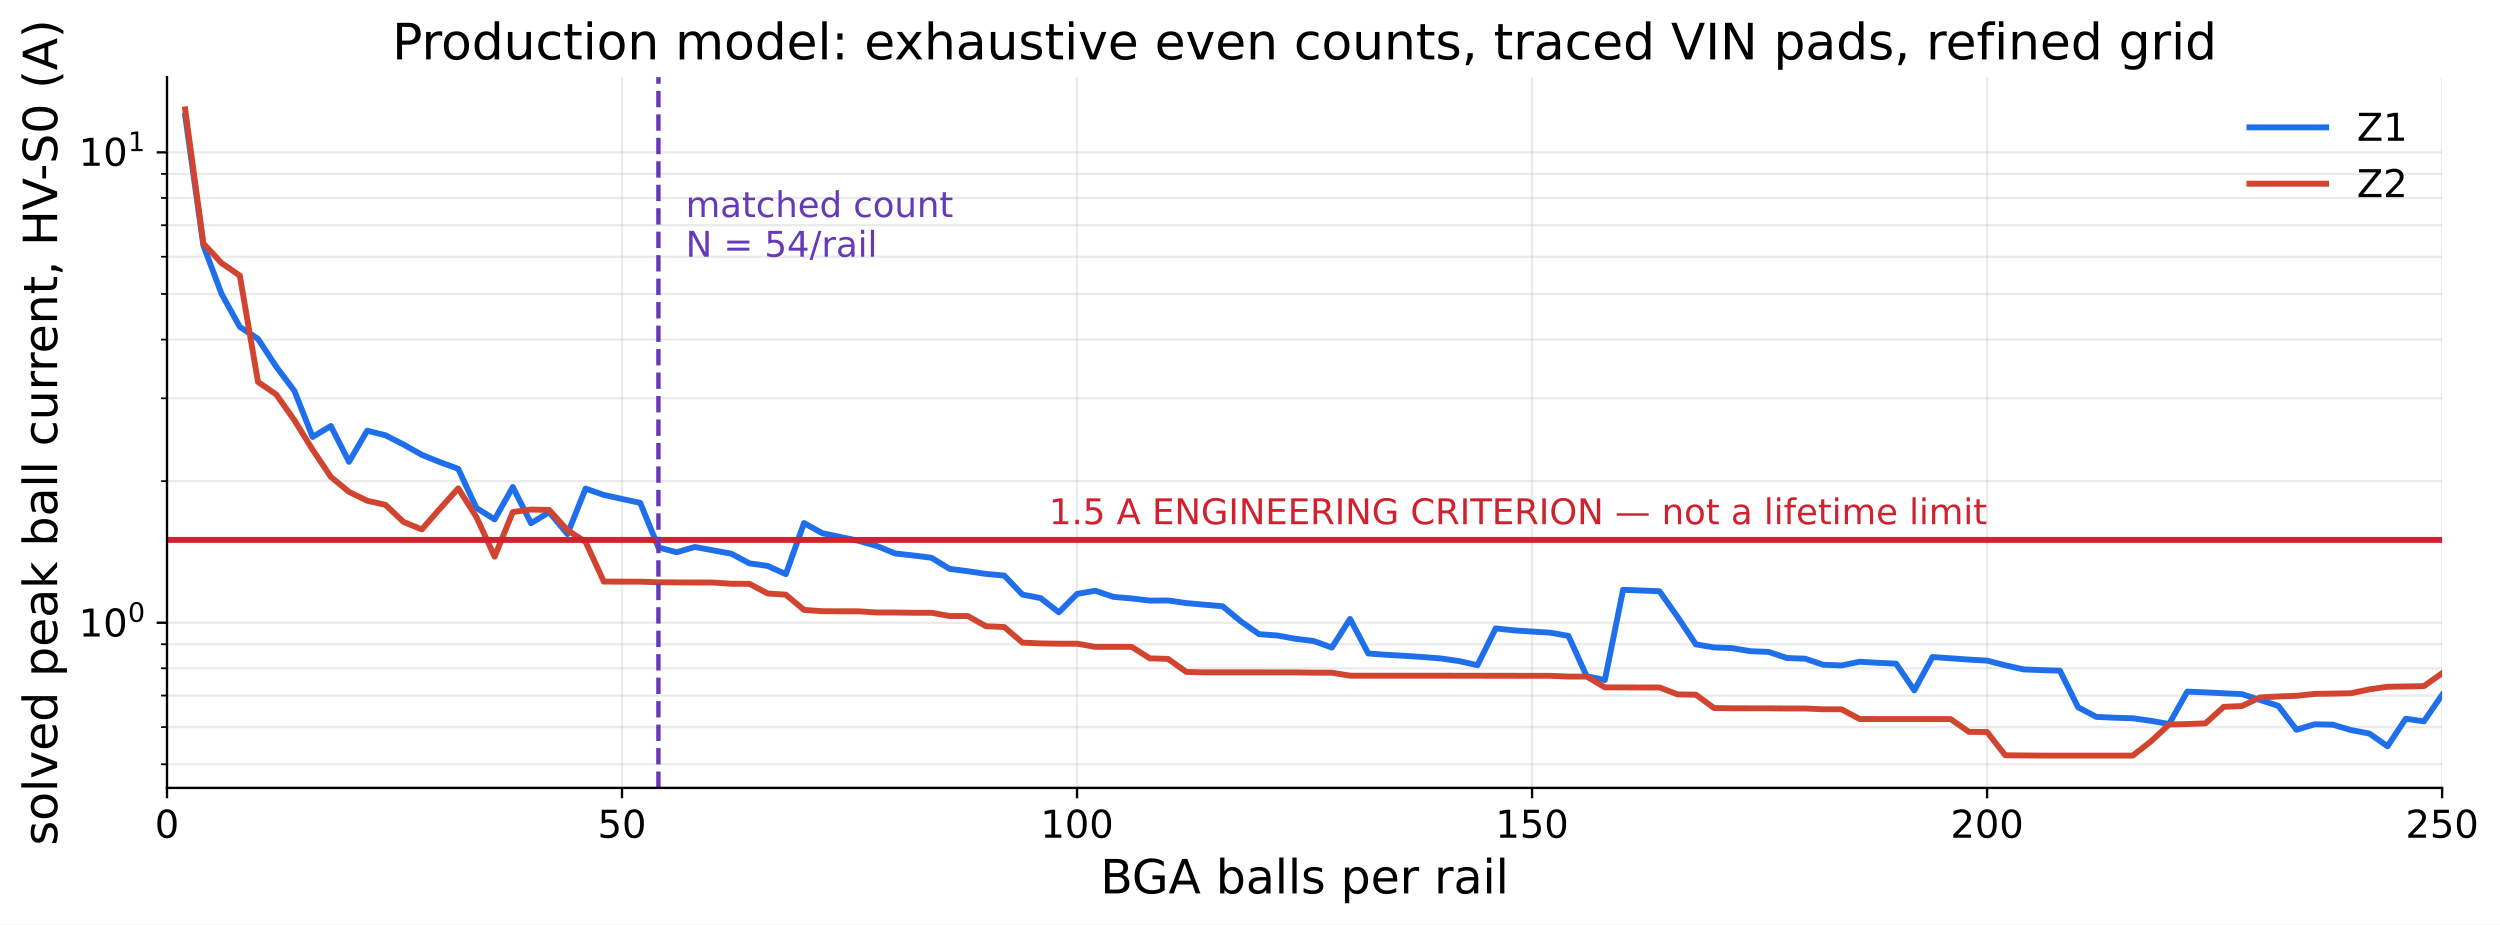
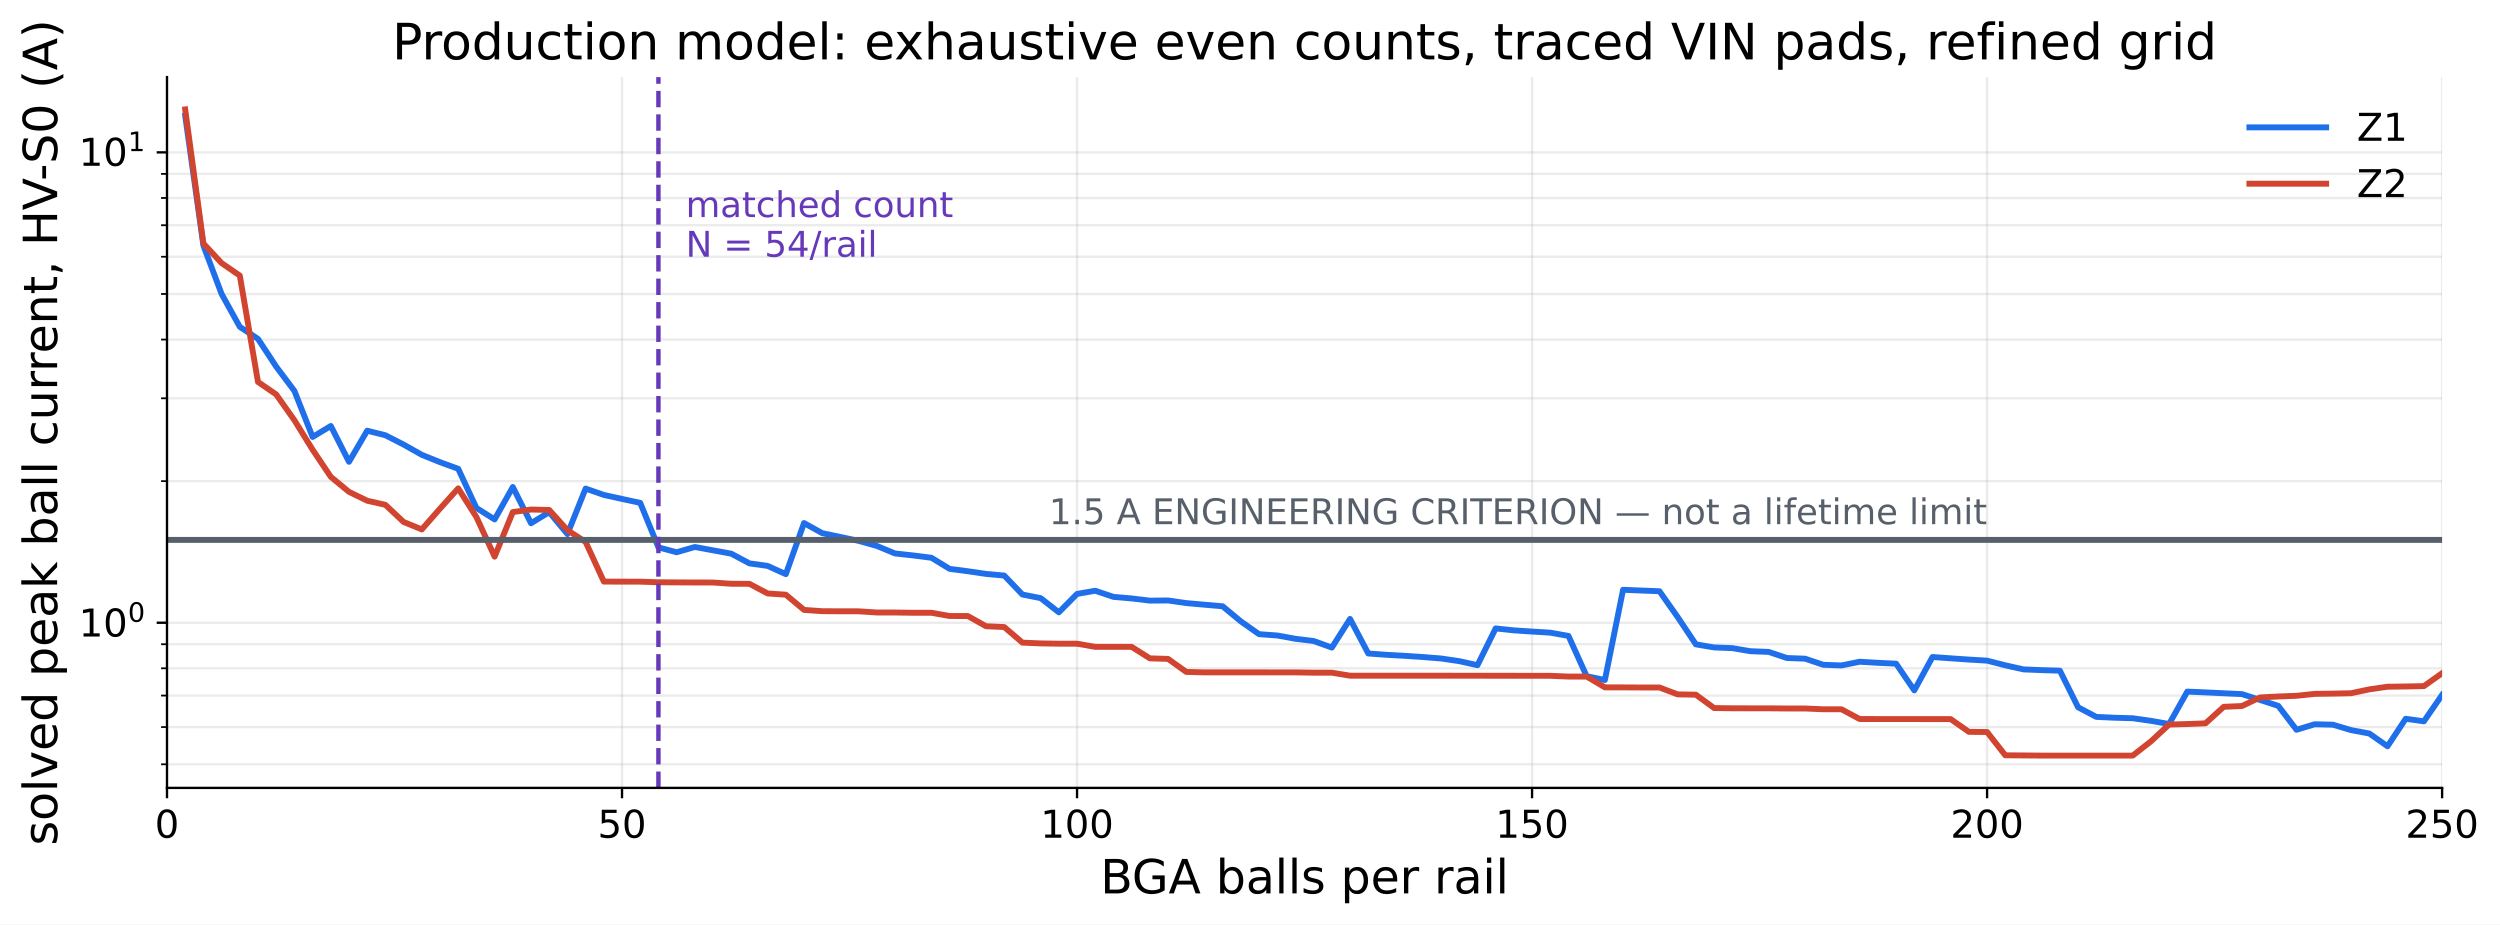
<svg xmlns="http://www.w3.org/2000/svg" xmlns:xlink="http://www.w3.org/1999/xlink" width="846.799pt" height="313.144pt" viewBox="0 0 846.799 313.144" version="1.1">
  <defs>
    <style type="text/css">*{stroke-linejoin: round; stroke-linecap: butt}</style>
  </defs>
  <g id="figure_1">
    <g id="patch_1">
      <path d="M 0 313.144  L 846.799 313.144  L 846.799 0  L 0 0  z " style="fill: #ffffff" />
    </g>
    <g id="axes_1">
      <g id="patch_2">
        <path d="M 56.565 266.877  L 827.192 266.877  L 827.192 26.117  L 56.565 26.117  z " style="fill: #ffffff" />
      </g>
      <g id="matplotlib.axis_1">
        <g id="xtick_1">
          <g id="line2d_1">
-             <path d="M 56.565 266.877  L 56.565 26.117  " clip-path="url(#p5ef9810e18)" style="fill: none; stroke: #b0b0b0; stroke-opacity: 0.25; stroke-width: 0.8; stroke-linecap: square" />
+             <path d="M 56.565 266.877  L 56.565 26.117  " clip-path="url(#p39f91fe8bf)" style="fill: none; stroke: #b0b0b0; stroke-opacity: 0.25; stroke-width: 0.8; stroke-linecap: square" />
          </g>
          <g id="line2d_2">
            <defs>
-               <path id="ma70f8fa47e" d="M 0 0  L 0 3.5  " style="stroke: #000000; stroke-width: 0.8" />
+               <path id="m610e77a114" d="M 0 0  L 0 3.5  " style="stroke: #000000; stroke-width: 0.8" />
            </defs>
            <g>
-               <use xlink:href="#ma70f8fa47e" x="56.565" y="266.877" style="stroke: #000000; stroke-width: 0.8" />
+               <use xlink:href="#m610e77a114" x="56.565" y="266.877" style="stroke: #000000; stroke-width: 0.8" />
            </g>
          </g>
          <g id="text_1">
            <text style="font-size: 13px; font-family: 'DejaVu Sans', 'Bitstream Vera Sans', 'Computer Modern Sans Serif', 'Lucida Grande', 'Verdana', 'Geneva', 'Lucid', 'Arial', 'Helvetica', 'Avant Garde', sans-serif; text-anchor: middle" x="56.565" y="283.755" transform="rotate(-0 56.565 283.7553)">0</text>
          </g>
        </g>
        <g id="xtick_2">
          <g id="line2d_3">
-             <path d="M 210.69 266.877  L 210.69 26.117  " clip-path="url(#p5ef9810e18)" style="fill: none; stroke: #b0b0b0; stroke-opacity: 0.25; stroke-width: 0.8; stroke-linecap: square" />
+             <path d="M 210.69 266.877  L 210.69 26.117  " clip-path="url(#p39f91fe8bf)" style="fill: none; stroke: #b0b0b0; stroke-opacity: 0.25; stroke-width: 0.8; stroke-linecap: square" />
          </g>
          <g id="line2d_4">
            <g>
-               <use xlink:href="#ma70f8fa47e" x="210.69" y="266.877" style="stroke: #000000; stroke-width: 0.8" />
+               <use xlink:href="#m610e77a114" x="210.69" y="266.877" style="stroke: #000000; stroke-width: 0.8" />
            </g>
          </g>
          <g id="text_2">
            <text style="font-size: 13px; font-family: 'DejaVu Sans', 'Bitstream Vera Sans', 'Computer Modern Sans Serif', 'Lucida Grande', 'Verdana', 'Geneva', 'Lucid', 'Arial', 'Helvetica', 'Avant Garde', sans-serif; text-anchor: middle" x="210.69" y="283.755" transform="rotate(-0 210.6903 283.7553)">50</text>
          </g>
        </g>
        <g id="xtick_3">
          <g id="line2d_5">
-             <path d="M 364.816 266.877  L 364.816 26.117  " clip-path="url(#p5ef9810e18)" style="fill: none; stroke: #b0b0b0; stroke-opacity: 0.25; stroke-width: 0.8; stroke-linecap: square" />
+             <path d="M 364.816 266.877  L 364.816 26.117  " clip-path="url(#p39f91fe8bf)" style="fill: none; stroke: #b0b0b0; stroke-opacity: 0.25; stroke-width: 0.8; stroke-linecap: square" />
          </g>
          <g id="line2d_6">
            <g>
-               <use xlink:href="#ma70f8fa47e" x="364.816" y="266.877" style="stroke: #000000; stroke-width: 0.8" />
+               <use xlink:href="#m610e77a114" x="364.816" y="266.877" style="stroke: #000000; stroke-width: 0.8" />
            </g>
          </g>
          <g id="text_3">
            <text style="font-size: 13px; font-family: 'DejaVu Sans', 'Bitstream Vera Sans', 'Computer Modern Sans Serif', 'Lucida Grande', 'Verdana', 'Geneva', 'Lucid', 'Arial', 'Helvetica', 'Avant Garde', sans-serif; text-anchor: middle" x="364.816" y="283.755" transform="rotate(-0 364.8157 283.7553)">100</text>
          </g>
        </g>
        <g id="xtick_4">
          <g id="line2d_7">
-             <path d="M 518.941 266.877  L 518.941 26.117  " clip-path="url(#p5ef9810e18)" style="fill: none; stroke: #b0b0b0; stroke-opacity: 0.25; stroke-width: 0.8; stroke-linecap: square" />
+             <path d="M 518.941 266.877  L 518.941 26.117  " clip-path="url(#p39f91fe8bf)" style="fill: none; stroke: #b0b0b0; stroke-opacity: 0.25; stroke-width: 0.8; stroke-linecap: square" />
          </g>
          <g id="line2d_8">
            <g>
-               <use xlink:href="#ma70f8fa47e" x="518.941" y="266.877" style="stroke: #000000; stroke-width: 0.8" />
+               <use xlink:href="#m610e77a114" x="518.941" y="266.877" style="stroke: #000000; stroke-width: 0.8" />
            </g>
          </g>
          <g id="text_4">
            <text style="font-size: 13px; font-family: 'DejaVu Sans', 'Bitstream Vera Sans', 'Computer Modern Sans Serif', 'Lucida Grande', 'Verdana', 'Geneva', 'Lucid', 'Arial', 'Helvetica', 'Avant Garde', sans-serif; text-anchor: middle" x="518.941" y="283.755" transform="rotate(-0 518.941 283.7553)">150</text>
          </g>
        </g>
        <g id="xtick_5">
          <g id="line2d_9">
-             <path d="M 673.066 266.877  L 673.066 26.117  " clip-path="url(#p5ef9810e18)" style="fill: none; stroke: #b0b0b0; stroke-opacity: 0.25; stroke-width: 0.8; stroke-linecap: square" />
+             <path d="M 673.066 266.877  L 673.066 26.117  " clip-path="url(#p39f91fe8bf)" style="fill: none; stroke: #b0b0b0; stroke-opacity: 0.25; stroke-width: 0.8; stroke-linecap: square" />
          </g>
          <g id="line2d_10">
            <g>
-               <use xlink:href="#ma70f8fa47e" x="673.066" y="266.877" style="stroke: #000000; stroke-width: 0.8" />
+               <use xlink:href="#m610e77a114" x="673.066" y="266.877" style="stroke: #000000; stroke-width: 0.8" />
            </g>
          </g>
          <g id="text_5">
            <text style="font-size: 13px; font-family: 'DejaVu Sans', 'Bitstream Vera Sans', 'Computer Modern Sans Serif', 'Lucida Grande', 'Verdana', 'Geneva', 'Lucid', 'Arial', 'Helvetica', 'Avant Garde', sans-serif; text-anchor: middle" x="673.066" y="283.755" transform="rotate(-0 673.0663 283.7553)">200</text>
          </g>
        </g>
        <g id="xtick_6">
          <g id="line2d_11">
-             <path d="M 827.192 266.877  L 827.192 26.117  " clip-path="url(#p5ef9810e18)" style="fill: none; stroke: #b0b0b0; stroke-opacity: 0.25; stroke-width: 0.8; stroke-linecap: square" />
+             <path d="M 827.192 266.877  L 827.192 26.117  " clip-path="url(#p39f91fe8bf)" style="fill: none; stroke: #b0b0b0; stroke-opacity: 0.25; stroke-width: 0.8; stroke-linecap: square" />
          </g>
          <g id="line2d_12">
            <g>
-               <use xlink:href="#ma70f8fa47e" x="827.192" y="266.877" style="stroke: #000000; stroke-width: 0.8" />
+               <use xlink:href="#m610e77a114" x="827.192" y="266.877" style="stroke: #000000; stroke-width: 0.8" />
            </g>
          </g>
          <g id="text_6">
            <text style="font-size: 13px; font-family: 'DejaVu Sans', 'Bitstream Vera Sans', 'Computer Modern Sans Serif', 'Lucida Grande', 'Verdana', 'Geneva', 'Lucid', 'Arial', 'Helvetica', 'Avant Garde', sans-serif; text-anchor: middle" x="827.192" y="283.755" transform="rotate(-0 827.1917 283.7553)">250</text>
          </g>
        </g>
        <g id="text_7">
          <text style="font-size: 16px; font-family: 'DejaVu Sans', 'Bitstream Vera Sans', 'Computer Modern Sans Serif', 'Lucida Grande', 'Verdana', 'Geneva', 'Lucid', 'Arial', 'Helvetica', 'Avant Garde', sans-serif; text-anchor: middle" x="441.878" y="302.616" transform="rotate(-0 441.8783 302.6164)">BGA balls per rail</text>
        </g>
      </g>
      <g id="matplotlib.axis_2">
        <g id="ytick_1">
          <g id="line2d_13">
-             <path d="M 56.565 210.93  L 827.192 210.93  " clip-path="url(#p5ef9810e18)" style="fill: none; stroke: #b0b0b0; stroke-opacity: 0.25; stroke-width: 0.8; stroke-linecap: square" />
+             <path d="M 56.565 210.93  L 827.192 210.93  " clip-path="url(#p39f91fe8bf)" style="fill: none; stroke: #b0b0b0; stroke-opacity: 0.25; stroke-width: 0.8; stroke-linecap: square" />
          </g>
          <g id="line2d_14">
            <defs>
-               <path id="m2956df9af9" d="M 0 0  L -3.5 0  " style="stroke: #000000; stroke-width: 0.8" />
+               <path id="m58fcfdad84" d="M 0 0  L -3.5 0  " style="stroke: #000000; stroke-width: 0.8" />
            </defs>
            <g>
-               <use xlink:href="#m2956df9af9" x="56.565" y="210.93" style="stroke: #000000; stroke-width: 0.8" />
+               <use xlink:href="#m58fcfdad84" x="56.565" y="210.93" style="stroke: #000000; stroke-width: 0.8" />
            </g>
          </g>
          <g id="text_8">
            <g transform="translate(26.685 215.8694)">
              <text>
                <tspan x="0" y="-0.264" style="font-size: 13px; font-family: 'DejaVu Sans'">1</tspan>
                <tspan x="8.271" y="-0.264" style="font-size: 13px; font-family: 'DejaVu Sans'">0</tspan>
                <tspan x="16.666" y="-5.241" style="font-size: 9.1px; font-family: 'DejaVu Sans'">0</tspan>
              </text>
            </g>
          </g>
        </g>
        <g id="ytick_2">
          <g id="line2d_15">
-             <path d="M 56.565 51.614  L 827.192 51.614  " clip-path="url(#p5ef9810e18)" style="fill: none; stroke: #b0b0b0; stroke-opacity: 0.25; stroke-width: 0.8; stroke-linecap: square" />
+             <path d="M 56.565 51.614  L 827.192 51.614  " clip-path="url(#p39f91fe8bf)" style="fill: none; stroke: #b0b0b0; stroke-opacity: 0.25; stroke-width: 0.8; stroke-linecap: square" />
          </g>
          <g id="line2d_16">
            <g>
-               <use xlink:href="#m2956df9af9" x="56.565" y="51.614" style="stroke: #000000; stroke-width: 0.8" />
+               <use xlink:href="#m58fcfdad84" x="56.565" y="51.614" style="stroke: #000000; stroke-width: 0.8" />
            </g>
          </g>
          <g id="text_9">
            <g transform="translate(26.685 56.55304)">
              <text>
                <tspan x="0" y="-0.384" style="font-size: 13px; font-family: 'DejaVu Sans'">1</tspan>
                <tspan x="8.271" y="-0.384" style="font-size: 13px; font-family: 'DejaVu Sans'">0</tspan>
                <tspan x="16.666" y="-5.361" style="font-size: 9.1px; font-family: 'DejaVu Sans'">1</tspan>
              </text>
            </g>
          </g>
        </g>
        <g id="ytick_3">
          <g id="line2d_17">
-             <path d="M 56.565 258.889  L 827.192 258.889  " clip-path="url(#p5ef9810e18)" style="fill: none; stroke: #b0b0b0; stroke-opacity: 0.25; stroke-width: 0.8; stroke-linecap: square" />
+             <path d="M 56.565 258.889  L 827.192 258.889  " clip-path="url(#p39f91fe8bf)" style="fill: none; stroke: #b0b0b0; stroke-opacity: 0.25; stroke-width: 0.8; stroke-linecap: square" />
          </g>
          <g id="line2d_18">
            <defs>
-               <path id="md27490946c" d="M 0 0  L -2 0  " style="stroke: #000000; stroke-width: 0.6" />
+               <path id="mca0c9c51e3" d="M 0 0  L -2 0  " style="stroke: #000000; stroke-width: 0.6" />
            </defs>
            <g>
-               <use xlink:href="#md27490946c" x="56.565" y="258.889" style="stroke: #000000; stroke-width: 0.6" />
+               <use xlink:href="#mca0c9c51e3" x="56.565" y="258.889" style="stroke: #000000; stroke-width: 0.6" />
            </g>
          </g>
        </g>
        <g id="ytick_4">
          <g id="line2d_19">
-             <path d="M 56.565 246.275  L 827.192 246.275  " clip-path="url(#p5ef9810e18)" style="fill: none; stroke: #b0b0b0; stroke-opacity: 0.25; stroke-width: 0.8; stroke-linecap: square" />
+             <path d="M 56.565 246.275  L 827.192 246.275  " clip-path="url(#p39f91fe8bf)" style="fill: none; stroke: #b0b0b0; stroke-opacity: 0.25; stroke-width: 0.8; stroke-linecap: square" />
          </g>
          <g id="line2d_20">
            <g>
-               <use xlink:href="#md27490946c" x="56.565" y="246.275" style="stroke: #000000; stroke-width: 0.6" />
+               <use xlink:href="#mca0c9c51e3" x="56.565" y="246.275" style="stroke: #000000; stroke-width: 0.6" />
            </g>
          </g>
        </g>
        <g id="ytick_5">
          <g id="line2d_21">
-             <path d="M 56.565 235.609  L 827.192 235.609  " clip-path="url(#p5ef9810e18)" style="fill: none; stroke: #b0b0b0; stroke-opacity: 0.25; stroke-width: 0.8; stroke-linecap: square" />
+             <path d="M 56.565 235.609  L 827.192 235.609  " clip-path="url(#p39f91fe8bf)" style="fill: none; stroke: #b0b0b0; stroke-opacity: 0.25; stroke-width: 0.8; stroke-linecap: square" />
          </g>
          <g id="line2d_22">
            <g>
-               <use xlink:href="#md27490946c" x="56.565" y="235.609" style="stroke: #000000; stroke-width: 0.6" />
+               <use xlink:href="#mca0c9c51e3" x="56.565" y="235.609" style="stroke: #000000; stroke-width: 0.6" />
            </g>
          </g>
        </g>
        <g id="ytick_6">
          <g id="line2d_23">
-             <path d="M 56.565 226.37  L 827.192 226.37  " clip-path="url(#p5ef9810e18)" style="fill: none; stroke: #b0b0b0; stroke-opacity: 0.25; stroke-width: 0.8; stroke-linecap: square" />
+             <path d="M 56.565 226.37  L 827.192 226.37  " clip-path="url(#p39f91fe8bf)" style="fill: none; stroke: #b0b0b0; stroke-opacity: 0.25; stroke-width: 0.8; stroke-linecap: square" />
          </g>
          <g id="line2d_24">
            <g>
-               <use xlink:href="#md27490946c" x="56.565" y="226.37" style="stroke: #000000; stroke-width: 0.6" />
+               <use xlink:href="#mca0c9c51e3" x="56.565" y="226.37" style="stroke: #000000; stroke-width: 0.6" />
            </g>
          </g>
        </g>
        <g id="ytick_7">
          <g id="line2d_25">
-             <path d="M 56.565 218.22  L 827.192 218.22  " clip-path="url(#p5ef9810e18)" style="fill: none; stroke: #b0b0b0; stroke-opacity: 0.25; stroke-width: 0.8; stroke-linecap: square" />
+             <path d="M 56.565 218.22  L 827.192 218.22  " clip-path="url(#p39f91fe8bf)" style="fill: none; stroke: #b0b0b0; stroke-opacity: 0.25; stroke-width: 0.8; stroke-linecap: square" />
          </g>
          <g id="line2d_26">
            <g>
-               <use xlink:href="#md27490946c" x="56.565" y="218.22" style="stroke: #000000; stroke-width: 0.6" />
+               <use xlink:href="#mca0c9c51e3" x="56.565" y="218.22" style="stroke: #000000; stroke-width: 0.6" />
            </g>
          </g>
        </g>
        <g id="ytick_8">
          <g id="line2d_27">
-             <path d="M 56.565 162.971  L 827.192 162.971  " clip-path="url(#p5ef9810e18)" style="fill: none; stroke: #b0b0b0; stroke-opacity: 0.25; stroke-width: 0.8; stroke-linecap: square" />
+             <path d="M 56.565 162.971  L 827.192 162.971  " clip-path="url(#p39f91fe8bf)" style="fill: none; stroke: #b0b0b0; stroke-opacity: 0.25; stroke-width: 0.8; stroke-linecap: square" />
          </g>
          <g id="line2d_28">
            <g>
-               <use xlink:href="#md27490946c" x="56.565" y="162.971" style="stroke: #000000; stroke-width: 0.6" />
+               <use xlink:href="#mca0c9c51e3" x="56.565" y="162.971" style="stroke: #000000; stroke-width: 0.6" />
            </g>
          </g>
        </g>
        <g id="ytick_9">
          <g id="line2d_29">
-             <path d="M 56.565 134.917  L 827.192 134.917  " clip-path="url(#p5ef9810e18)" style="fill: none; stroke: #b0b0b0; stroke-opacity: 0.25; stroke-width: 0.8; stroke-linecap: square" />
+             <path d="M 56.565 134.917  L 827.192 134.917  " clip-path="url(#p39f91fe8bf)" style="fill: none; stroke: #b0b0b0; stroke-opacity: 0.25; stroke-width: 0.8; stroke-linecap: square" />
          </g>
          <g id="line2d_30">
            <g>
-               <use xlink:href="#md27490946c" x="56.565" y="134.917" style="stroke: #000000; stroke-width: 0.6" />
+               <use xlink:href="#mca0c9c51e3" x="56.565" y="134.917" style="stroke: #000000; stroke-width: 0.6" />
            </g>
          </g>
        </g>
        <g id="ytick_10">
          <g id="line2d_31">
-             <path d="M 56.565 115.012  L 827.192 115.012  " clip-path="url(#p5ef9810e18)" style="fill: none; stroke: #b0b0b0; stroke-opacity: 0.25; stroke-width: 0.8; stroke-linecap: square" />
+             <path d="M 56.565 115.012  L 827.192 115.012  " clip-path="url(#p39f91fe8bf)" style="fill: none; stroke: #b0b0b0; stroke-opacity: 0.25; stroke-width: 0.8; stroke-linecap: square" />
          </g>
          <g id="line2d_32">
            <g>
-               <use xlink:href="#md27490946c" x="56.565" y="115.012" style="stroke: #000000; stroke-width: 0.6" />
+               <use xlink:href="#mca0c9c51e3" x="56.565" y="115.012" style="stroke: #000000; stroke-width: 0.6" />
            </g>
          </g>
        </g>
        <g id="ytick_11">
          <g id="line2d_33">
-             <path d="M 56.565 99.573  L 827.192 99.573  " clip-path="url(#p5ef9810e18)" style="fill: none; stroke: #b0b0b0; stroke-opacity: 0.25; stroke-width: 0.8; stroke-linecap: square" />
+             <path d="M 56.565 99.573  L 827.192 99.573  " clip-path="url(#p39f91fe8bf)" style="fill: none; stroke: #b0b0b0; stroke-opacity: 0.25; stroke-width: 0.8; stroke-linecap: square" />
          </g>
          <g id="line2d_34">
            <g>
-               <use xlink:href="#md27490946c" x="56.565" y="99.573" style="stroke: #000000; stroke-width: 0.6" />
+               <use xlink:href="#mca0c9c51e3" x="56.565" y="99.573" style="stroke: #000000; stroke-width: 0.6" />
            </g>
          </g>
        </g>
        <g id="ytick_12">
          <g id="line2d_35">
-             <path d="M 56.565 86.958  L 827.192 86.958  " clip-path="url(#p5ef9810e18)" style="fill: none; stroke: #b0b0b0; stroke-opacity: 0.25; stroke-width: 0.8; stroke-linecap: square" />
+             <path d="M 56.565 86.958  L 827.192 86.958  " clip-path="url(#p39f91fe8bf)" style="fill: none; stroke: #b0b0b0; stroke-opacity: 0.25; stroke-width: 0.8; stroke-linecap: square" />
          </g>
          <g id="line2d_36">
            <g>
-               <use xlink:href="#md27490946c" x="56.565" y="86.958" style="stroke: #000000; stroke-width: 0.6" />
+               <use xlink:href="#mca0c9c51e3" x="56.565" y="86.958" style="stroke: #000000; stroke-width: 0.6" />
            </g>
          </g>
        </g>
        <g id="ytick_13">
          <g id="line2d_37">
-             <path d="M 56.565 76.292  L 827.192 76.292  " clip-path="url(#p5ef9810e18)" style="fill: none; stroke: #b0b0b0; stroke-opacity: 0.25; stroke-width: 0.8; stroke-linecap: square" />
+             <path d="M 56.565 76.292  L 827.192 76.292  " clip-path="url(#p39f91fe8bf)" style="fill: none; stroke: #b0b0b0; stroke-opacity: 0.25; stroke-width: 0.8; stroke-linecap: square" />
          </g>
          <g id="line2d_38">
            <g>
-               <use xlink:href="#md27490946c" x="56.565" y="76.292" style="stroke: #000000; stroke-width: 0.6" />
+               <use xlink:href="#mca0c9c51e3" x="56.565" y="76.292" style="stroke: #000000; stroke-width: 0.6" />
            </g>
          </g>
        </g>
        <g id="ytick_14">
          <g id="line2d_39">
-             <path d="M 56.565 67.053  L 827.192 67.053  " clip-path="url(#p5ef9810e18)" style="fill: none; stroke: #b0b0b0; stroke-opacity: 0.25; stroke-width: 0.8; stroke-linecap: square" />
+             <path d="M 56.565 67.053  L 827.192 67.053  " clip-path="url(#p39f91fe8bf)" style="fill: none; stroke: #b0b0b0; stroke-opacity: 0.25; stroke-width: 0.8; stroke-linecap: square" />
          </g>
          <g id="line2d_40">
            <g>
-               <use xlink:href="#md27490946c" x="56.565" y="67.053" style="stroke: #000000; stroke-width: 0.6" />
+               <use xlink:href="#mca0c9c51e3" x="56.565" y="67.053" style="stroke: #000000; stroke-width: 0.6" />
            </g>
          </g>
        </g>
        <g id="ytick_15">
          <g id="line2d_41">
-             <path d="M 56.565 58.904  L 827.192 58.904  " clip-path="url(#p5ef9810e18)" style="fill: none; stroke: #b0b0b0; stroke-opacity: 0.25; stroke-width: 0.8; stroke-linecap: square" />
+             <path d="M 56.565 58.904  L 827.192 58.904  " clip-path="url(#p39f91fe8bf)" style="fill: none; stroke: #b0b0b0; stroke-opacity: 0.25; stroke-width: 0.8; stroke-linecap: square" />
          </g>
          <g id="line2d_42">
            <g>
-               <use xlink:href="#md27490946c" x="56.565" y="58.904" style="stroke: #000000; stroke-width: 0.6" />
+               <use xlink:href="#mca0c9c51e3" x="56.565" y="58.904" style="stroke: #000000; stroke-width: 0.6" />
            </g>
          </g>
        </g>
        <g id="text_10">
          <text style="font-size: 16px; font-family: 'DejaVu Sans', 'Bitstream Vera Sans', 'Computer Modern Sans Serif', 'Lucida Grande', 'Verdana', 'Geneva', 'Lucid', 'Arial', 'Helvetica', 'Avant Garde', sans-serif; text-anchor: middle" x="19.358" y="146.497" transform="rotate(-90 19.3575 146.4973)">solved peak ball current, HV-S0 (A)</text>
        </g>
      </g>
      <g id="line2d_43">
-         <path d="M 62.73 39.227  L 68.895 83.174  L 75.06 99.574  L 81.225 110.718  L 87.39 114.795  L 93.555 124.188  L 99.72 132.409  L 105.885 148.007  L 112.05 144.286  L 118.215 156.425  L 124.38 145.882  L 130.545 147.432  L 136.71 150.587  L 142.875 154.061  L 149.04 156.546  L 155.205 158.793  L 161.37 172.055  L 167.535 175.935  L 173.7 164.961  L 179.865 177.237  L 186.03 173.481  L 192.195 180.897  L 198.36 165.492  L 204.525 167.643  L 210.69 169.002  L 216.855 170.335  L 223.02 185.405  L 229.185 187.06  L 235.35 185.272  L 241.515 186.407  L 247.68 187.535  L 253.845 190.826  L 260.01 191.688  L 266.175 194.476  L 272.34 177.167  L 278.505 180.594  L 284.67 181.876  L 290.836 183.201  L 297.001 184.919  L 303.166 187.466  L 309.331 188.142  L 315.496 188.93  L 321.661 192.686  L 327.826 193.487  L 333.991 194.396  L 340.156 194.953  L 346.321 201.385  L 352.486 202.592  L 358.651 207.405  L 364.816 201.173  L 370.981 200.094  L 377.146 202.174  L 383.311 202.706  L 389.476 203.444  L 395.641 203.389  L 401.806 204.278  L 407.971 204.823  L 414.136 205.358  L 420.301 210.474  L 426.466 214.805  L 432.631 215.253  L 438.796 216.372  L 444.961 217.12  L 451.126 219.346  L 457.291 209.649  L 463.456 221.348  L 469.621 221.797  L 475.786 222.139  L 481.951 222.547  L 488.116 223.04  L 494.281 223.944  L 500.446 225.316  L 506.611 212.854  L 512.776 213.517  L 518.941 213.921  L 525.106 214.295  L 531.271 215.396  L 537.436 229.055  L 543.601 230.329  L 549.766 199.77  L 555.931 200.026  L 562.096 200.265  L 568.261 209.012  L 574.426 218.255  L 580.591 219.297  L 586.756 219.535  L 592.921 220.578  L 599.086 220.812  L 605.251 222.88  L 611.416 223.105  L 617.581 225.178  L 623.746 225.396  L 629.911 224.142  L 636.076 224.506  L 642.241 224.797  L 648.406 233.84  L 654.571 222.54  L 660.736 222.984  L 666.901 223.413  L 673.066 223.77  L 679.231 225.346  L 685.396 226.739  L 691.561 226.985  L 697.726 227.172  L 703.891 239.572  L 710.056 242.823  L 716.221 243.108  L 722.386 243.285  L 728.551 244.158  L 734.716 245.232  L 740.881 234.257  L 747.046 234.528  L 753.211 234.819  L 759.377 235.108  L 765.542 237.091  L 771.707 239.099  L 777.872 247.186  L 784.037 245.32  L 790.202 245.465  L 796.367 247.308  L 802.532 248.455  L 808.697 252.776  L 814.862 243.463  L 821.027 244.325  L 827.192 235.372  " clip-path="url(#p5ef9810e18)" style="fill: none; stroke: #1f6feb; stroke-width: 2; stroke-linecap: square" />
+         <path d="M 62.73 39.227  L 68.895 83.174  L 75.06 99.574  L 81.225 110.718  L 87.39 114.795  L 93.555 124.188  L 99.72 132.409  L 105.885 148.007  L 112.05 144.286  L 118.215 156.425  L 124.38 145.882  L 130.545 147.432  L 136.71 150.587  L 142.875 154.061  L 149.04 156.546  L 155.205 158.793  L 161.37 172.055  L 167.535 175.935  L 173.7 164.961  L 179.865 177.237  L 186.03 173.481  L 192.195 180.897  L 198.36 165.492  L 204.525 167.643  L 210.69 169.002  L 216.855 170.335  L 223.02 185.405  L 229.185 187.06  L 235.35 185.272  L 241.515 186.407  L 247.68 187.535  L 253.845 190.826  L 260.01 191.688  L 266.175 194.476  L 272.34 177.167  L 278.505 180.594  L 284.67 181.876  L 290.836 183.201  L 297.001 184.919  L 303.166 187.466  L 309.331 188.142  L 315.496 188.93  L 321.661 192.686  L 327.826 193.487  L 333.991 194.396  L 340.156 194.953  L 346.321 201.385  L 352.486 202.592  L 358.651 207.405  L 364.816 201.173  L 370.981 200.094  L 377.146 202.174  L 383.311 202.706  L 389.476 203.444  L 395.641 203.389  L 401.806 204.278  L 407.971 204.823  L 414.136 205.358  L 420.301 210.474  L 426.466 214.805  L 432.631 215.253  L 438.796 216.372  L 444.961 217.12  L 451.126 219.346  L 457.291 209.649  L 463.456 221.348  L 469.621 221.797  L 475.786 222.139  L 481.951 222.547  L 488.116 223.04  L 494.281 223.944  L 500.446 225.316  L 506.611 212.854  L 512.776 213.517  L 518.941 213.921  L 525.106 214.295  L 531.271 215.396  L 537.436 229.055  L 543.601 230.329  L 549.766 199.77  L 555.931 200.026  L 562.096 200.265  L 568.261 209.012  L 574.426 218.255  L 580.591 219.297  L 586.756 219.535  L 592.921 220.578  L 599.086 220.812  L 605.251 222.88  L 611.416 223.105  L 617.581 225.178  L 623.746 225.396  L 629.911 224.142  L 636.076 224.506  L 642.241 224.797  L 648.406 233.84  L 654.571 222.54  L 660.736 222.984  L 666.901 223.413  L 673.066 223.77  L 679.231 225.346  L 685.396 226.739  L 691.561 226.985  L 697.726 227.172  L 703.891 239.572  L 710.056 242.823  L 716.221 243.108  L 722.386 243.285  L 728.551 244.158  L 734.716 245.232  L 740.881 234.257  L 747.046 234.528  L 753.211 234.819  L 759.377 235.108  L 765.542 237.091  L 771.707 239.099  L 777.872 247.186  L 784.037 245.32  L 790.202 245.465  L 796.367 247.308  L 802.532 248.455  L 808.697 252.776  L 814.862 243.463  L 821.027 244.325  L 827.192 235.372  " clip-path="url(#p39f91fe8bf)" style="fill: none; stroke: #1f6feb; stroke-width: 2; stroke-linecap: square" />
      </g>
      <g id="line2d_44">
-         <path d="M 62.73 37.061  L 68.895 82.473  L 75.06 89.115  L 81.225 93.352  L 87.39 129.37  L 93.555 133.611  L 99.72 142.345  L 105.885 152.322  L 112.05 161.519  L 118.215 166.603  L 124.38 169.608  L 130.545 170.997  L 136.71 176.805  L 142.875 179.317  L 149.04 172.272  L 155.205 165.424  L 161.37 175.143  L 167.535 188.546  L 173.7 173.45  L 179.865 172.587  L 186.03 172.735  L 192.195 179.556  L 198.36 183.567  L 204.525 196.995  L 210.69 197.016  L 216.855 197.022  L 223.02 197.228  L 229.185 197.267  L 235.35 197.305  L 241.515 197.312  L 247.68 197.728  L 253.845 197.753  L 260.01 201.014  L 266.175 201.434  L 272.34 206.586  L 278.505 207.023  L 284.67 207.061  L 290.836 207.065  L 297.001 207.46  L 303.166 207.469  L 309.331 207.557  L 315.496 207.563  L 321.661 208.652  L 327.826 208.662  L 333.991 212.119  L 340.156 212.397  L 346.321 217.668  L 352.486 217.934  L 358.651 218.029  L 364.816 218.033  L 370.981 219.105  L 377.146 219.11  L 383.311 219.109  L 389.476 222.999  L 395.641 223.179  L 401.806 227.593  L 407.971 227.749  L 414.136 227.748  L 420.301 227.748  L 426.466 227.749  L 432.631 227.752  L 438.796 227.752  L 444.961 227.853  L 451.126 227.855  L 457.291 228.868  L 463.456 228.871  L 469.621 228.872  L 475.786 228.872  L 481.951 228.878  L 488.116 228.878  L 494.281 228.881  L 500.446 228.881  L 506.611 228.901  L 512.776 228.901  L 518.941 228.91  L 525.106 228.91  L 531.271 229.166  L 537.436 229.172  L 543.601 232.826  L 549.766 232.832  L 555.931 232.865  L 562.096 232.865  L 568.261 235.202  L 574.426 235.3  L 580.591 239.827  L 586.756 239.913  L 592.921 239.923  L 599.086 239.923  L 605.251 239.98  L 611.416 239.98  L 617.581 240.245  L 623.746 240.248  L 629.911 243.555  L 636.076 243.558  L 642.241 243.558  L 648.406 243.561  L 654.571 243.579  L 660.736 243.579  L 666.901 247.892  L 673.066 247.95  L 679.231 255.833  L 685.396 255.881  L 691.561 255.934  L 697.726 255.934  L 703.891 255.934  L 710.056 255.934  L 716.221 255.934  L 722.386 255.934  L 728.551 251.121  L 734.716 245.417  L 740.881 245.245  L 747.046 245.01  L 753.211 239.416  L 759.377 239.145  L 765.542 236.237  L 771.707 235.912  L 777.872 235.681  L 784.037 235.027  L 790.202 234.94  L 796.367 234.807  L 802.532 233.5  L 808.697 232.609  L 814.862 232.522  L 821.027 232.403  L 827.192 228.021  " clip-path="url(#p5ef9810e18)" style="fill: none; stroke: #d1442f; stroke-width: 2; stroke-linecap: square" />
+         <path d="M 62.73 37.061  L 68.895 82.473  L 75.06 89.115  L 81.225 93.352  L 87.39 129.37  L 93.555 133.611  L 99.72 142.345  L 105.885 152.322  L 112.05 161.519  L 118.215 166.603  L 124.38 169.608  L 130.545 170.997  L 136.71 176.805  L 142.875 179.317  L 149.04 172.272  L 155.205 165.424  L 161.37 175.143  L 167.535 188.546  L 173.7 173.45  L 179.865 172.587  L 186.03 172.735  L 192.195 179.556  L 198.36 183.567  L 204.525 196.995  L 210.69 197.016  L 216.855 197.022  L 223.02 197.228  L 229.185 197.267  L 235.35 197.305  L 241.515 197.312  L 247.68 197.728  L 253.845 197.753  L 260.01 201.014  L 266.175 201.434  L 272.34 206.586  L 278.505 207.023  L 284.67 207.061  L 290.836 207.065  L 297.001 207.46  L 303.166 207.469  L 309.331 207.557  L 315.496 207.563  L 321.661 208.652  L 327.826 208.662  L 333.991 212.119  L 340.156 212.397  L 346.321 217.668  L 352.486 217.934  L 358.651 218.029  L 364.816 218.033  L 370.981 219.105  L 377.146 219.11  L 383.311 219.109  L 389.476 222.999  L 395.641 223.179  L 401.806 227.593  L 407.971 227.749  L 414.136 227.748  L 420.301 227.748  L 426.466 227.749  L 432.631 227.752  L 438.796 227.752  L 444.961 227.853  L 451.126 227.855  L 457.291 228.868  L 463.456 228.871  L 469.621 228.872  L 475.786 228.872  L 481.951 228.878  L 488.116 228.878  L 494.281 228.881  L 500.446 228.881  L 506.611 228.901  L 512.776 228.901  L 518.941 228.91  L 525.106 228.91  L 531.271 229.166  L 537.436 229.172  L 543.601 232.826  L 549.766 232.832  L 555.931 232.865  L 562.096 232.865  L 568.261 235.202  L 574.426 235.3  L 580.591 239.827  L 586.756 239.913  L 592.921 239.923  L 599.086 239.923  L 605.251 239.98  L 611.416 239.98  L 617.581 240.245  L 623.746 240.248  L 629.911 243.555  L 636.076 243.558  L 642.241 243.558  L 648.406 243.561  L 654.571 243.579  L 660.736 243.579  L 666.901 247.892  L 673.066 247.95  L 679.231 255.833  L 685.396 255.881  L 691.561 255.934  L 697.726 255.934  L 703.891 255.934  L 710.056 255.934  L 716.221 255.934  L 722.386 255.934  L 728.551 251.121  L 734.716 245.417  L 740.881 245.245  L 747.046 245.01  L 753.211 239.416  L 759.377 239.145  L 765.542 236.237  L 771.707 235.912  L 777.872 235.681  L 784.037 235.027  L 790.202 234.94  L 796.367 234.807  L 802.532 233.5  L 808.697 232.609  L 814.862 232.522  L 821.027 232.403  L 827.192 228.021  " clip-path="url(#p39f91fe8bf)" style="fill: none; stroke: #d1442f; stroke-width: 2; stroke-linecap: square" />
      </g>
      <g id="line2d_45">
-         <path d="M 56.565 182.876  L 827.192 182.876  " clip-path="url(#p5ef9810e18)" style="fill: none; stroke: #cf222e; stroke-width: 2; stroke-linecap: square" />
+         <path d="M 56.565 182.876  L 827.192 182.876  " clip-path="url(#p39f91fe8bf)" style="fill: none; stroke: #57606a; stroke-width: 2; stroke-linecap: square" />
      </g>
      <g id="line2d_46">
-         <path d="M 223.02 266.877  L 223.02 26.117  " clip-path="url(#p5ef9810e18)" style="fill: none; stroke-dasharray: 5.55,2.4; stroke-dashoffset: 0; stroke: #6639ba; stroke-width: 1.5" />
+         <path d="M 223.02 266.877  L 223.02 26.117  " clip-path="url(#p39f91fe8bf)" style="fill: none; stroke-dasharray: 5.55,2.4; stroke-dashoffset: 0; stroke: #6639ba; stroke-width: 1.5" />
      </g>
      <g id="patch_3">
        <path d="M 56.565 266.877  L 56.565 26.117  " style="fill: none; stroke: #000000; stroke-width: 0.8; stroke-linejoin: miter; stroke-linecap: square" />
      </g>
      <g id="patch_4">
        <path d="M 56.565 266.877  L 827.192 266.877  " style="fill: none; stroke: #000000; stroke-width: 0.8; stroke-linejoin: miter; stroke-linecap: square" />
      </g>
      <g id="text_11">
-         <text style="font-size: 12px; font-family: 'DejaVu Sans', 'Bitstream Vera Sans', 'Computer Modern Sans Serif', 'Lucida Grande', 'Verdana', 'Geneva', 'Lucid', 'Arial', 'Helvetica', 'Avant Garde', sans-serif; text-anchor: end; fill: #cf222e" x="673.066" y="177.551" transform="rotate(-0 673.0663 177.5513)">1.5 A ENGINEERING CRITERION — not a lifetime limit</text>
+         <text style="font-size: 12px; font-family: 'DejaVu Sans', 'Bitstream Vera Sans', 'Computer Modern Sans Serif', 'Lucida Grande', 'Verdana', 'Geneva', 'Lucid', 'Arial', 'Helvetica', 'Avant Garde', sans-serif; text-anchor: end; fill: #57606a" x="673.066" y="177.551" transform="rotate(-0 673.0663 177.5513)">1.5 A ENGINEERING CRITERION — not a lifetime limit</text>
      </g>
      <g id="text_12">
        <text style="font-size: 12px; font-family: 'DejaVu Sans', 'Bitstream Vera Sans', 'Computer Modern Sans Serif', 'Lucida Grande', 'Verdana', 'Geneva', 'Lucid', 'Arial', 'Helvetica', 'Avant Garde', sans-serif; fill: #6639ba" transform="translate(232.2679 73.52083)">matched count</text>
        <text style="font-size: 12px; font-family: 'DejaVu Sans', 'Bitstream Vera Sans', 'Computer Modern Sans Serif', 'Lucida Grande', 'Verdana', 'Geneva', 'Lucid', 'Arial', 'Helvetica', 'Avant Garde', sans-serif; fill: #6639ba" transform="translate(232.2679 86.9582)">N = 54/rail</text>
      </g>
      <g id="text_13">
        <text style="font-size: 17px; font-family: 'DejaVu Sans', 'Bitstream Vera Sans', 'Computer Modern Sans Serif', 'Lucida Grande', 'Verdana', 'Geneva', 'Lucid', 'Arial', 'Helvetica', 'Avant Garde', sans-serif; text-anchor: middle" x="441.878" y="20.117" transform="rotate(-0 441.8783 20.11734)">Production model: exhaustive even counts, traced VIN pads, refined grid</text>
      </g>
      <g id="legend_1">
        <g id="line2d_47">
          <path d="M 761.915 43.145  L 774.915 43.145  L 787.915 43.145  " style="fill: none; stroke: #1f6feb; stroke-width: 2; stroke-linecap: square" />
        </g>
        <g id="text_14">
          <text style="font-size: 13px; font-family: 'DejaVu Sans', 'Bitstream Vera Sans', 'Computer Modern Sans Serif', 'Lucida Grande', 'Verdana', 'Geneva', 'Lucid', 'Arial', 'Helvetica', 'Avant Garde', sans-serif; text-anchor: start" x="798.315" y="47.695" transform="rotate(-0 798.3154 47.69531)">Z1</text>
        </g>
        <g id="line2d_48">
          <path d="M 761.915 62.227  L 774.915 62.227  L 787.915 62.227  " style="fill: none; stroke: #d1442f; stroke-width: 2; stroke-linecap: square" />
        </g>
        <g id="text_15">
          <text style="font-size: 13px; font-family: 'DejaVu Sans', 'Bitstream Vera Sans', 'Computer Modern Sans Serif', 'Lucida Grande', 'Verdana', 'Geneva', 'Lucid', 'Arial', 'Helvetica', 'Avant Garde', sans-serif; text-anchor: start" x="798.315" y="66.777" transform="rotate(-0 798.3154 66.77688)">Z2</text>
        </g>
      </g>
    </g>
  </g>
  <defs>
-     <clipPath id="p5ef9810e18">
+     <clipPath id="p39f91fe8bf">
      <rect x="56.565" y="26.117" width="770.627" height="240.76" />
    </clipPath>
  </defs>
</svg>
